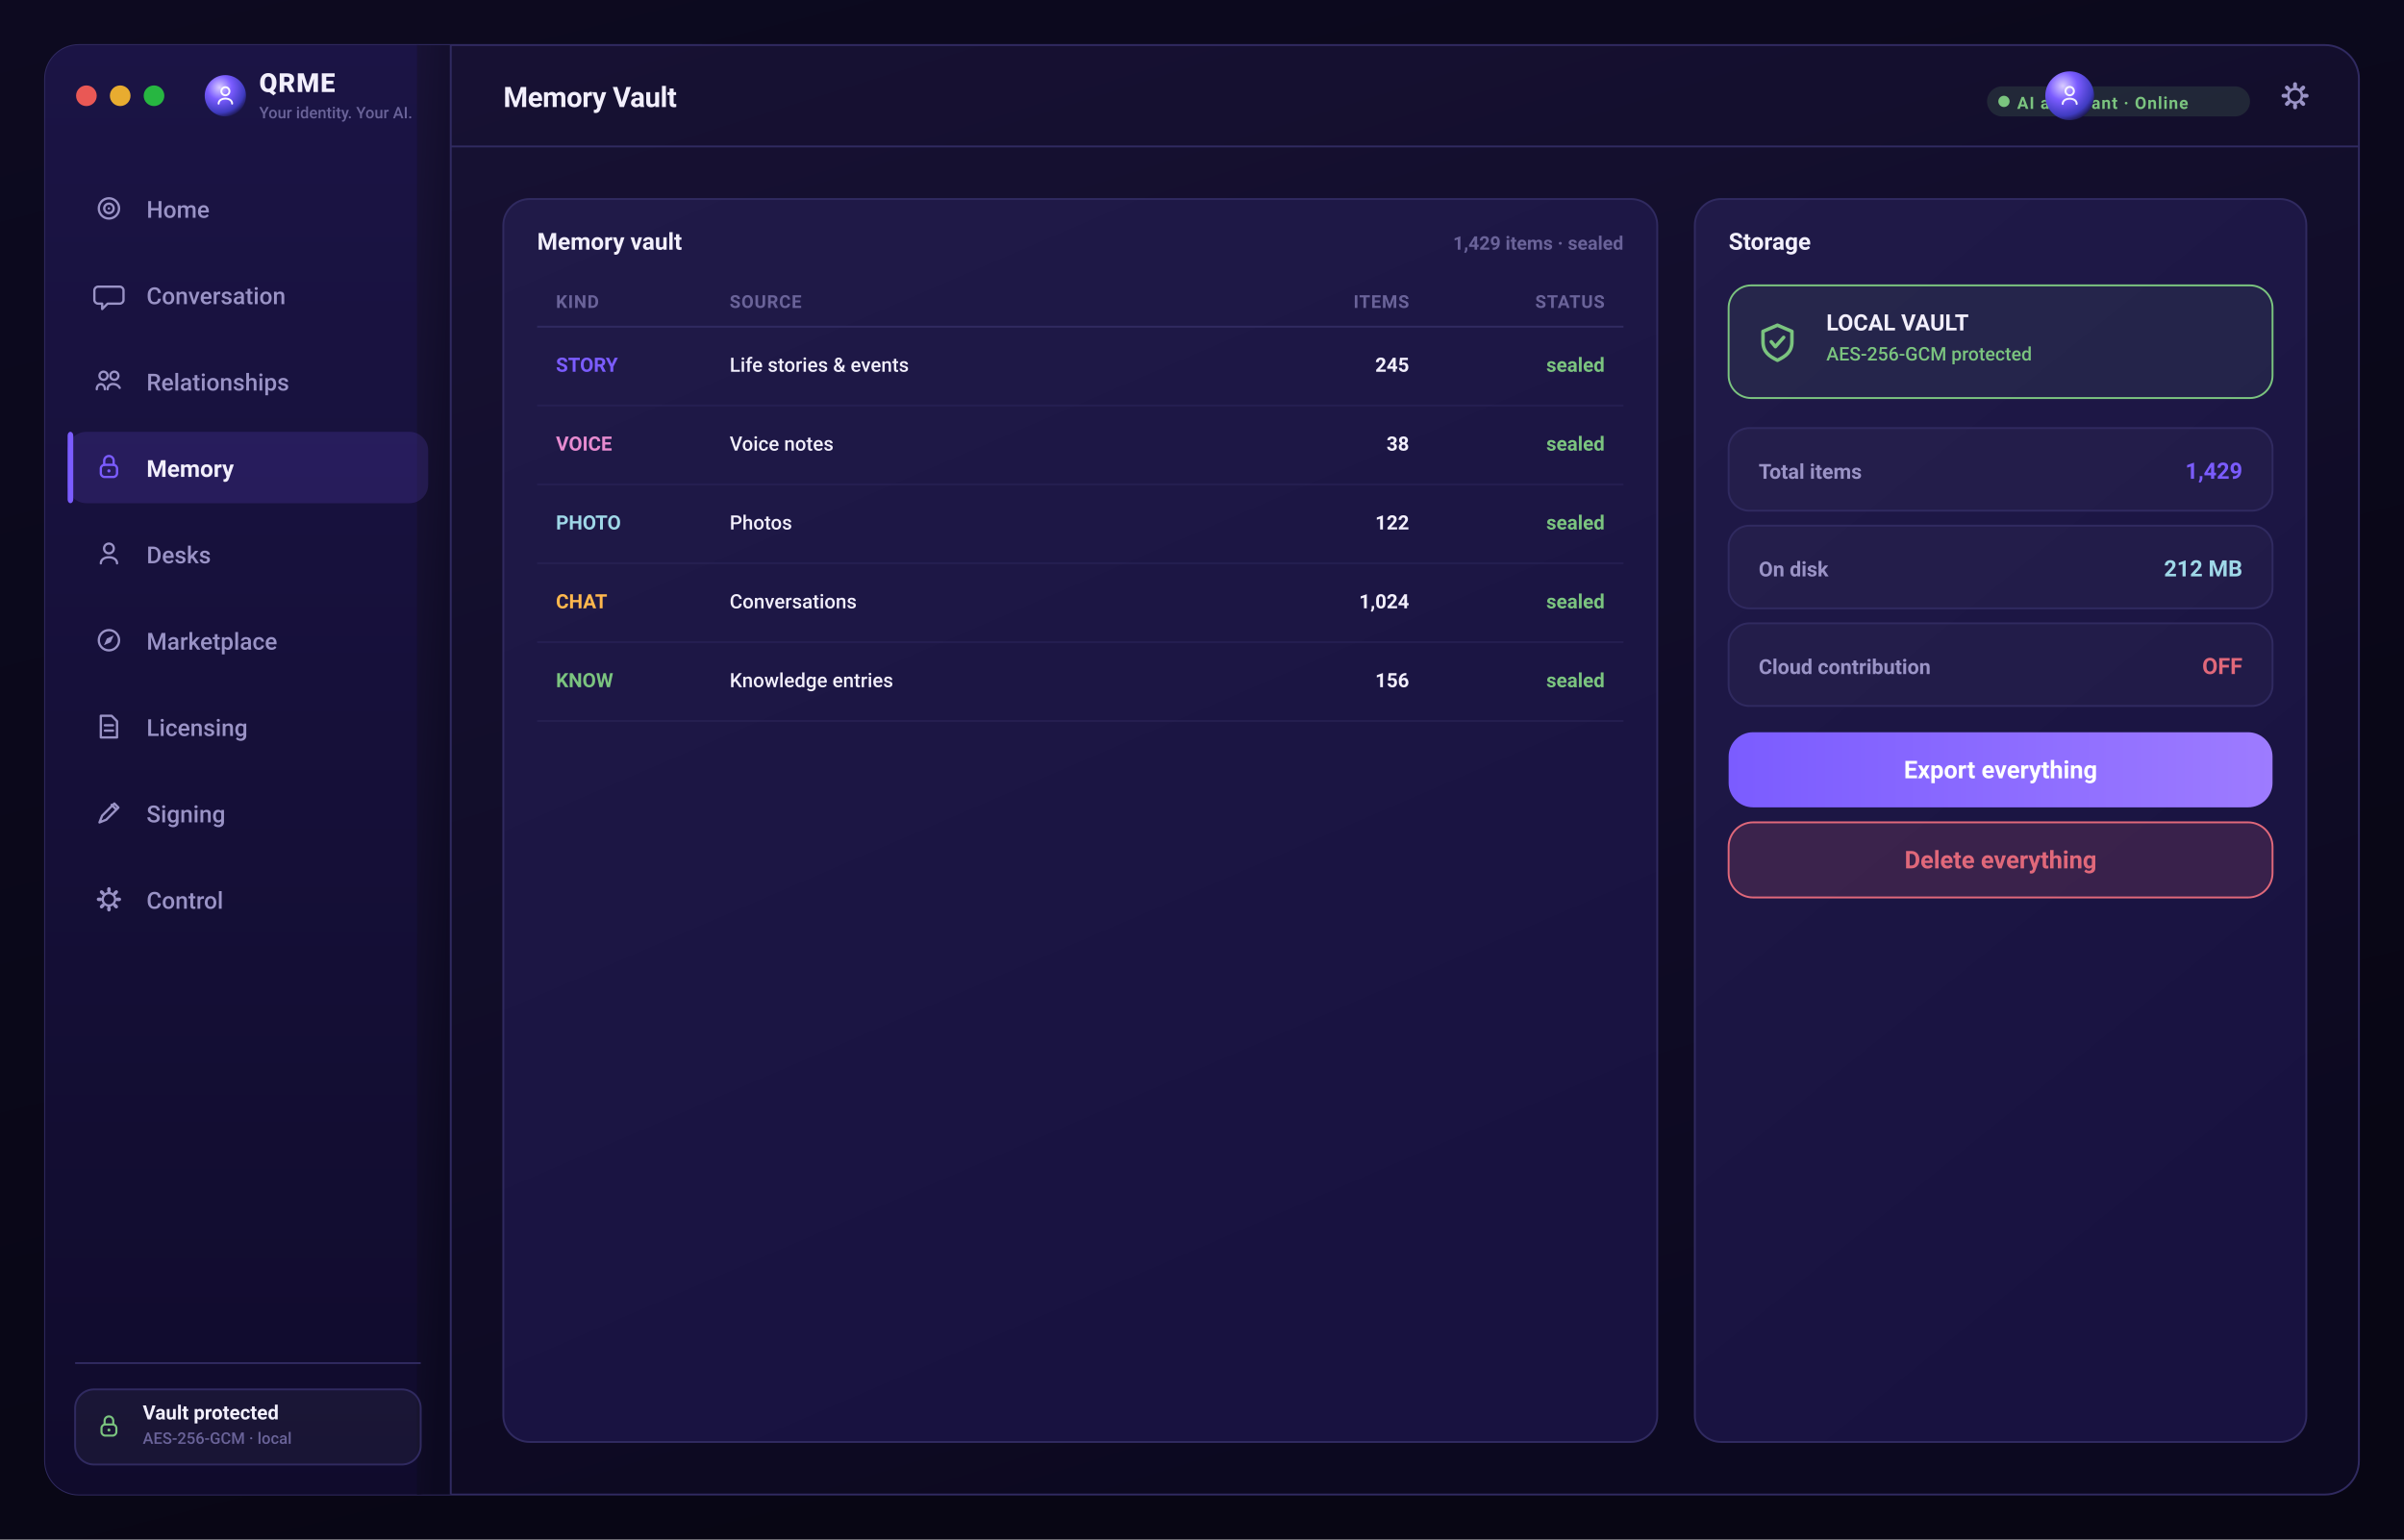
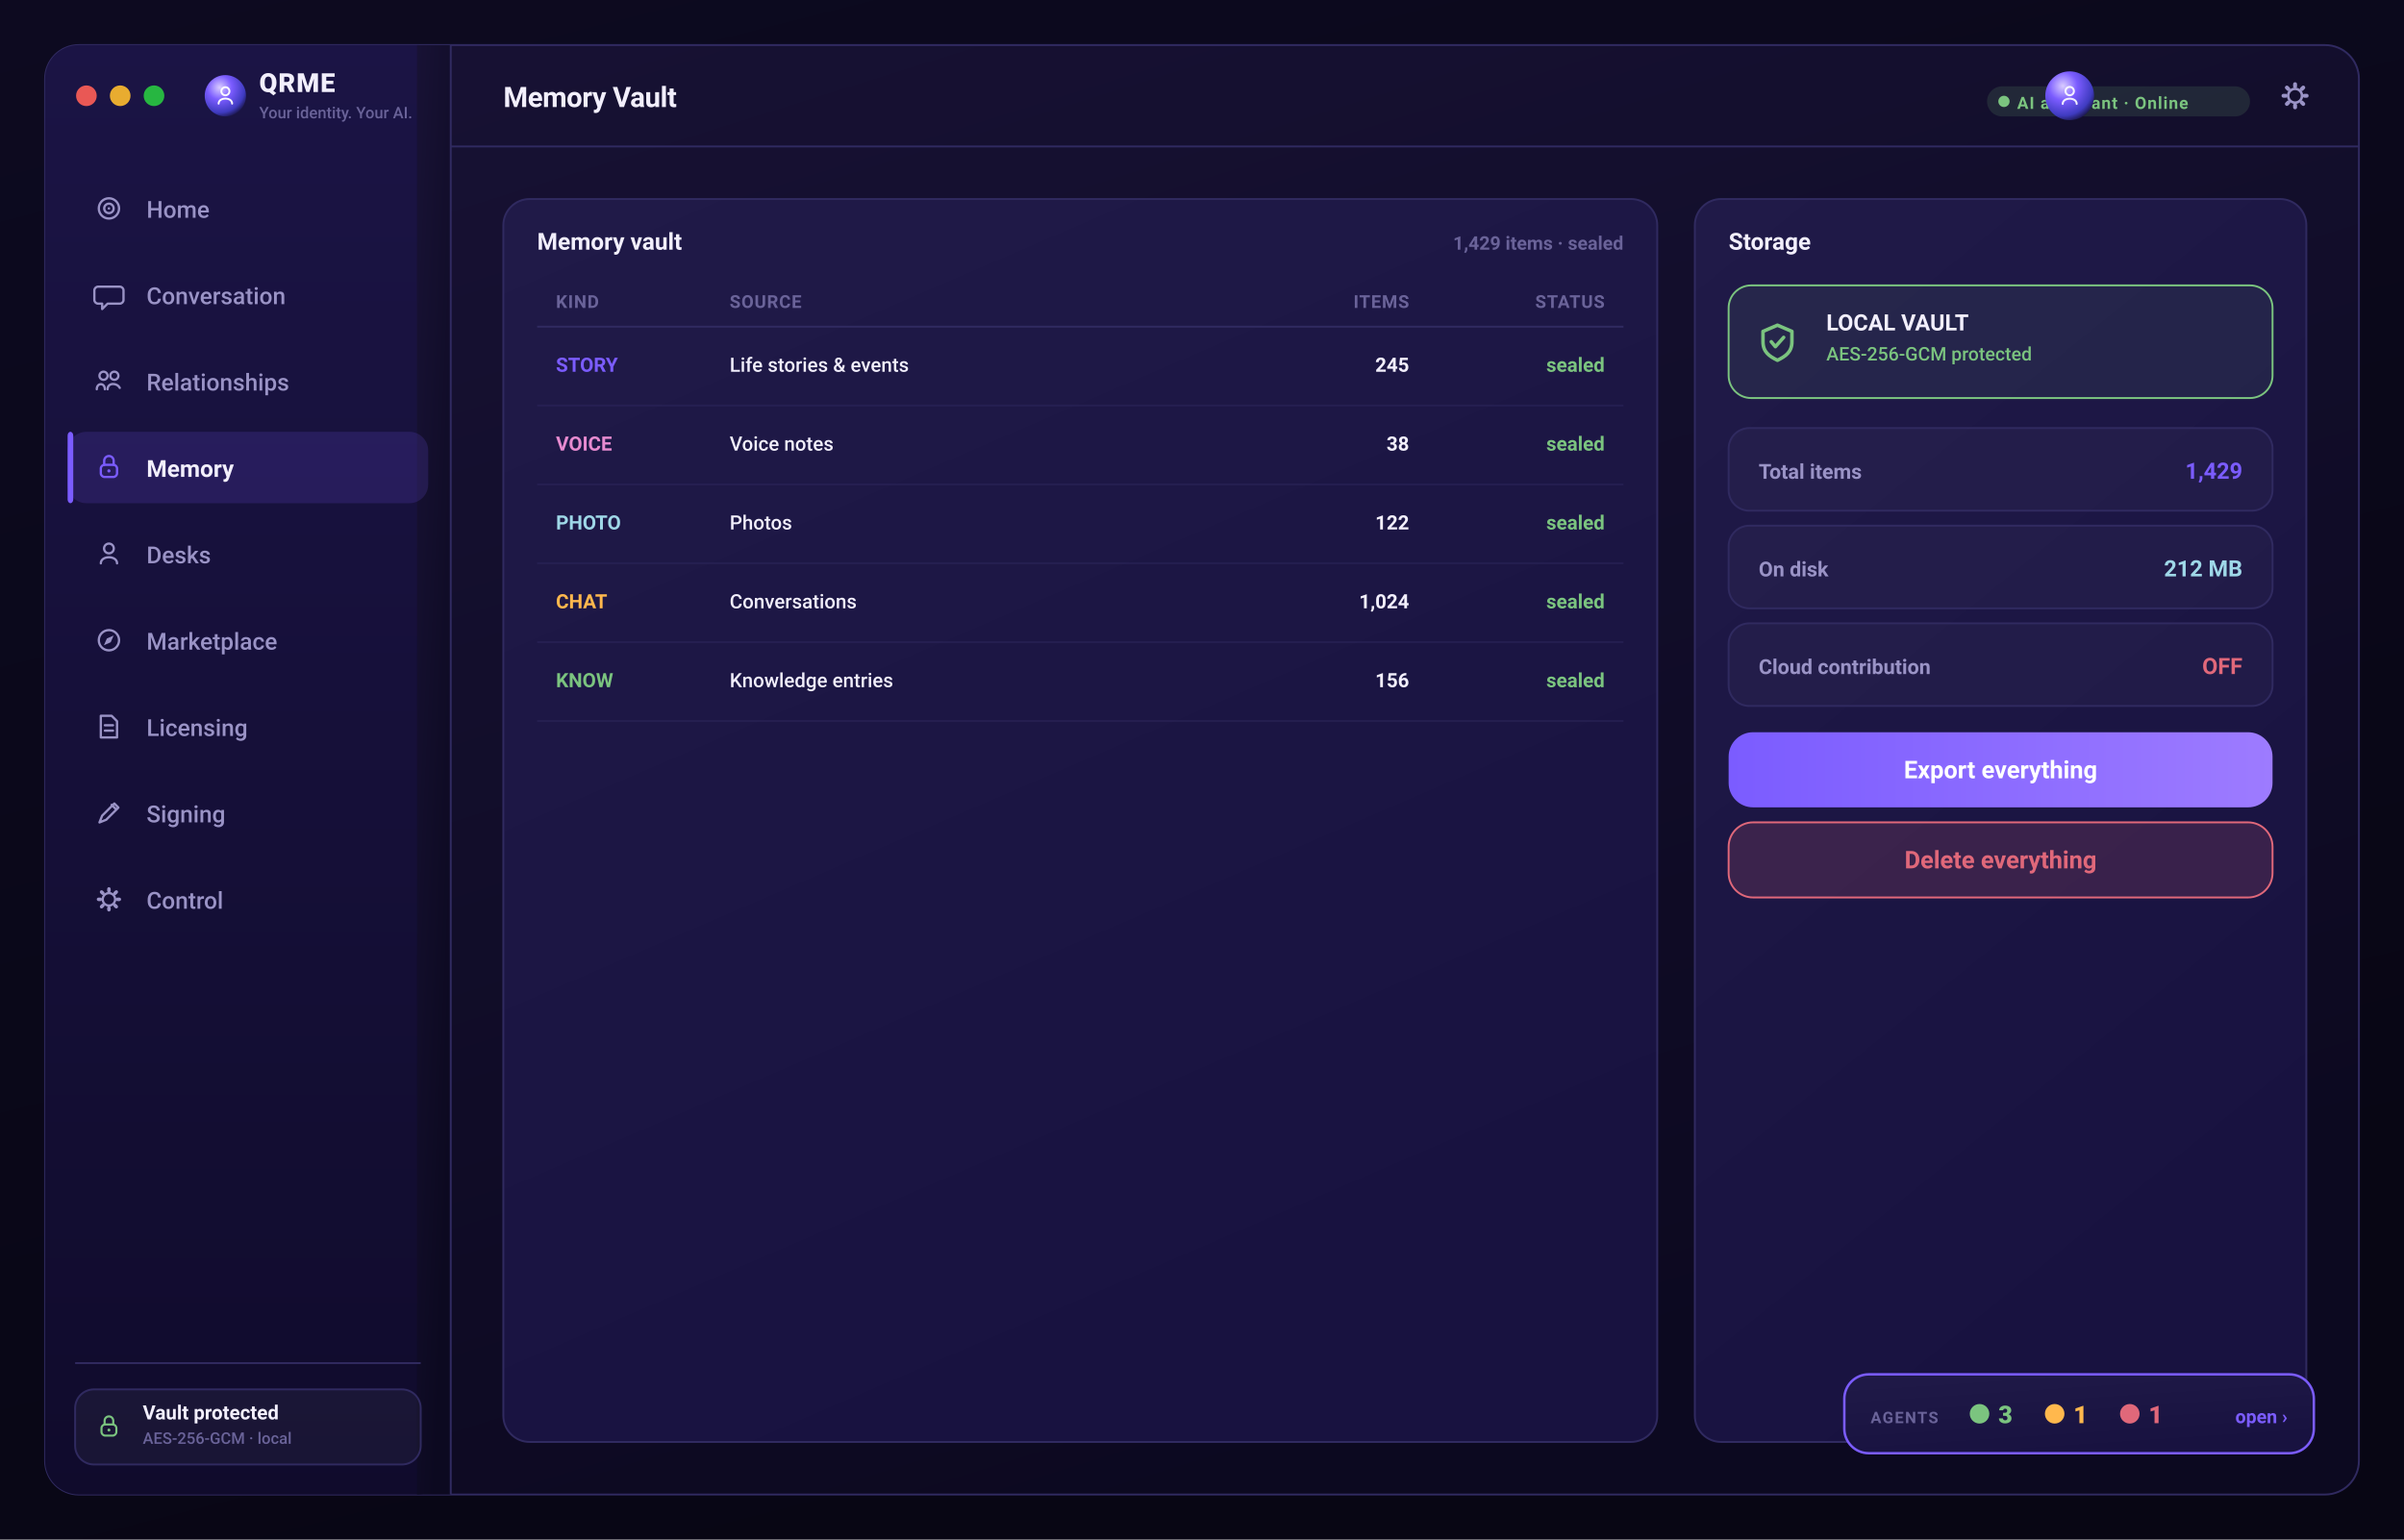
<svg xmlns="http://www.w3.org/2000/svg" width="1280" height="820" viewBox="0 0 1280 820" role="img" aria-label="QRME — Memory Vault">
  <defs>
    <linearGradient id="gPage" x1="0" y1="0" x2="0.4" y2="1">
      <stop offset="0" stop-color="#0d0a20" />
      <stop offset="1" stop-color="#080614" />
    </linearGradient>
    <linearGradient id="gScr" x1="0" y1="0" x2="0.5" y2="1">
      <stop offset="0" stop-color="#181235" />
      <stop offset="1" stop-color="#0c0920" />
    </linearGradient>
    <linearGradient id="gSide" x1="0" y1="0" x2="0" y2="1">
      <stop offset="0" stop-color="#1b1445" />
      <stop offset="1" stop-color="#100b2c" />
    </linearGradient>
    <linearGradient id="gCard" x1="0" y1="0" x2="0.4" y2="1">
      <stop offset="0" stop-color="#201a48" />
      <stop offset="1" stop-color="#181240" />
    </linearGradient>
    <linearGradient id="gBrand" x1="0" y1="0" x2="1" y2="0">
      <stop offset="0" stop-color="#7b5cff" />
      <stop offset="1" stop-color="#9d7bff" />
    </linearGradient>
    <linearGradient id="gAmber" x1="0" y1="0" x2="1" y2="0">
      <stop offset="0" stop-color="#ffb84d" />
      <stop offset="1" stop-color="#ffd27a" />
    </linearGradient>
    <radialGradient id="orb" cx="36%" cy="30%" r="78%">
      <stop offset="0" stop-color="#d9ccff" />
      <stop offset="38%" stop-color="#7b5cff" />
      <stop offset="78%" stop-color="#3f3bc0" />
      <stop offset="100%" stop-color="#140f34" />
    </radialGradient>
  </defs>
  <rect x="0.0" y="0.0" width="1280.0" height="820.0" rx="0" fill="url(#gPage)" />
  <rect x="24" y="24" width="1232" height="772" rx="18" fill="url(#gScr)" stroke="#302a60" stroke-width="1" />
  <rect x="24.0" y="24.0" width="216.0" height="772.0" rx="18" fill="url(#gSide)" />
  <rect x="222.0" y="24.0" width="18.0" height="772.0" rx="0" fill="url(#gScr)" />
  <line x1="240" y1="24" x2="240" y2="796" stroke="#302a60" stroke-width="1" />
  <line x1="240" y1="78" x2="1256" y2="78" stroke="#302a60" stroke-width="1" />
  <circle cx="46" cy="51" r="5.5" fill="#ff5f57" opacity="0.9" />
  <circle cx="64" cy="51" r="5.5" fill="#febc2e" opacity="0.9" />
  <circle cx="82" cy="51" r="5.5" fill="#28c840" opacity="0.9" />
  <circle cx="120" cy="51" r="11" fill="url(#orb)" />
  <circle cx="120" cy="48.6" r="2.16" fill="none" stroke="rgba(255,255,255,0.95)" stroke-width="1.02" stroke-linecap="round" stroke-linejoin="round" />
  <path d="M116.4 55.2 c0 -3.6 7.2 -3.6 7.2 0" fill="none" stroke="rgba(255,255,255,0.95)" stroke-width="1.02" stroke-linecap="round" stroke-linejoin="round" />
  <text x="138.0" y="49.0" font-family="-apple-system,BlinkMacSystemFont,'SF Pro Display','SF Pro Text','Segoe UI',Roboto,system-ui,sans-serif" font-size="14" font-weight="800" fill="#f2effc" text-anchor="start" letter-spacing="0.5">QRME</text>
  <text x="138.0" y="63.0" font-family="-apple-system,BlinkMacSystemFont,'SF Pro Display','SF Pro Text','Segoe UI',Roboto,system-ui,sans-serif" font-size="8.5" font-weight="500" fill="#6a6399" text-anchor="start">Your identity. Your AI.</text>
  <text x="268.0" y="57.0" font-family="-apple-system,BlinkMacSystemFont,'SF Pro Display','SF Pro Text','Segoe UI',Roboto,system-ui,sans-serif" font-size="15" font-weight="700" fill="#f2effc" text-anchor="start" letter-spacing="-0.2">Memory Vault</text>
  <rect x="1220.96" y="43.8" width="2.08" height="3.2" rx="1" transform="rotate(0 1222 51)" fill="#9a93c6" />
  <rect x="1220.96" y="43.8" width="2.08" height="3.2" rx="1" transform="rotate(45 1222 51)" fill="#9a93c6" />
  <rect x="1220.96" y="43.8" width="2.08" height="3.2" rx="1" transform="rotate(90 1222 51)" fill="#9a93c6" />
  <rect x="1220.96" y="43.8" width="2.08" height="3.2" rx="1" transform="rotate(135 1222 51)" fill="#9a93c6" />
  <rect x="1220.96" y="43.8" width="2.08" height="3.2" rx="1" transform="rotate(180 1222 51)" fill="#9a93c6" />
  <rect x="1220.96" y="43.8" width="2.08" height="3.2" rx="1" transform="rotate(225 1222 51)" fill="#9a93c6" />
  <rect x="1220.96" y="43.8" width="2.08" height="3.2" rx="1" transform="rotate(270 1222 51)" fill="#9a93c6" />
  <rect x="1220.96" y="43.8" width="2.08" height="3.2" rx="1" transform="rotate(315 1222 51)" fill="#9a93c6" />
  <circle cx="1222" cy="51" r="3.68" fill="none" stroke="#9a93c6" stroke-width="1.36" stroke-linecap="round" stroke-linejoin="round" />
  <rect x="1058.0" y="46.0" width="140.0" height="16.0" rx="8" fill="rgba(123,196,127,0.14)" />
  <circle cx="1067.0" cy="54" r="3" fill="#7bc47f" />
  <text x="1074.0" y="58.0" font-family="-apple-system,BlinkMacSystemFont,'SF Pro Display','SF Pro Text','Segoe UI',Roboto,system-ui,sans-serif" font-size="9" font-weight="700" fill="#7bc47f" text-anchor="start" letter-spacing="0.5">AI assistant · Online</text>
  <circle cx="1102" cy="51" r="13" fill="url(#orb)" />
  <circle cx="1102" cy="48.52" r="2.232" fill="none" stroke="rgba(255,255,255,0.9)" stroke-width="1.05" stroke-linecap="round" stroke-linejoin="round" />
  <path d="M1098.28 55.34 c0 -3.72 7.44 -3.72 7.44 0" fill="none" stroke="rgba(255,255,255,0.9)" stroke-width="1.05" stroke-linecap="round" stroke-linejoin="round" />
  <circle cx="58" cy="111" r="5.4" fill="none" stroke="#9a93c6" stroke-width="1.22" stroke-linecap="round" stroke-linejoin="round" />
  <circle cx="58" cy="111" r="2.52" fill="none" stroke="#9a93c6" stroke-width="1.22" stroke-linecap="round" stroke-linejoin="round" />
  <circle cx="58" cy="111" r="0.648" fill="#9a93c6" />
  <text x="78.0" y="116.0" font-family="-apple-system,BlinkMacSystemFont,'SF Pro Display','SF Pro Text','Segoe UI',Roboto,system-ui,sans-serif" font-size="12.5" font-weight="500" fill="#9a93c6" text-anchor="start">Home</text>
  <path d="M52.24 152.68 h11.52 a2 2 0 0 1 2 2 v5.04 a2 2 0 0 1 -2 2 h-6.48 l-2.88 2.88 v-2.88 h-2.16 a2 2 0 0 1 -2 -2 v-5.04 a2 2 0 0 1 2 -2 Z" fill="none" stroke="#9a93c6" stroke-width="1.22" stroke-linecap="round" stroke-linejoin="round" />
  <text x="78.0" y="162.0" font-family="-apple-system,BlinkMacSystemFont,'SF Pro Display','SF Pro Text','Segoe UI',Roboto,system-ui,sans-serif" font-size="12.5" font-weight="500" fill="#9a93c6" text-anchor="start">Conversation</text>
  <circle cx="55.12" cy="200.12" r="2.16" fill="none" stroke="#9a93c6" stroke-width="1.22" stroke-linecap="round" stroke-linejoin="round" />
  <circle cx="60.88" cy="200.12" r="2.16" fill="none" stroke="#9a93c6" stroke-width="1.22" stroke-linecap="round" stroke-linejoin="round" />
  <path d="M51.52 207.32 c0 -3.6 4.32 -3.6 4.32 0 M57.28 207.32 c0 -3.6 5.04 -3.6 6.48 -0.72" fill="none" stroke="#9a93c6" stroke-width="1.22" stroke-linecap="round" stroke-linejoin="round" />
  <text x="78.0" y="208.0" font-family="-apple-system,BlinkMacSystemFont,'SF Pro Display','SF Pro Text','Segoe UI',Roboto,system-ui,sans-serif" font-size="12.5" font-weight="500" fill="#9a93c6" text-anchor="start">Relationships</text>
  <rect x="36.0" y="230.0" width="192.0" height="38.0" rx="10" fill="rgba(123,92,255,0.16)" />
  <rect x="36.0" y="230.0" width="3.0" height="38.0" rx="2" fill="#7b5cff" />
  <rect x="53.68" y="247.56" width="8.64" height="6.48" rx="2" fill="none" stroke="#7b5cff" stroke-width="1.22" stroke-linecap="round" stroke-linejoin="round" />
  <path d="M55.48 247.56 v-2.16 a2.52 2.52 0 0 1 5.04 0 v2.16" fill="none" stroke="#7b5cff" stroke-width="1.22" stroke-linecap="round" stroke-linejoin="round" />
  <circle cx="58" cy="250.8" r="0.864" fill="#7b5cff" />
  <text x="78.0" y="254.0" font-family="-apple-system,BlinkMacSystemFont,'SF Pro Display','SF Pro Text','Segoe UI',Roboto,system-ui,sans-serif" font-size="12.5" font-weight="650" fill="#f2effc" text-anchor="start">Memory</text>
  <circle cx="58" cy="292.12" r="2.592" fill="none" stroke="#9a93c6" stroke-width="1.22" stroke-linecap="round" stroke-linejoin="round" />
  <path d="M53.68 300.04 c0 -4.32 8.64 -4.32 8.64 0" fill="none" stroke="#9a93c6" stroke-width="1.22" stroke-linecap="round" stroke-linejoin="round" />
  <text x="78.0" y="300.0" font-family="-apple-system,BlinkMacSystemFont,'SF Pro Display','SF Pro Text','Segoe UI',Roboto,system-ui,sans-serif" font-size="12.5" font-weight="500" fill="#9a93c6" text-anchor="start">Desks</text>
  <circle cx="58" cy="341" r="5.4" fill="none" stroke="#9a93c6" stroke-width="1.22" stroke-linecap="round" stroke-linejoin="round" />
  <path d="M60.52 338.48 l-1.584 3.6 -3.6 1.584 1.584 -3.6 Z" fill="#9a93c6" />
  <text x="78.0" y="346.0" font-family="-apple-system,BlinkMacSystemFont,'SF Pro Display','SF Pro Text','Segoe UI',Roboto,system-ui,sans-serif" font-size="12.5" font-weight="500" fill="#9a93c6" text-anchor="start">Marketplace</text>
  <path d="M53.68 381.24 h5.76 l2.88 2.88 v8.64 h-8.64 Z" fill="none" stroke="#9a93c6" stroke-width="1.22" stroke-linecap="round" stroke-linejoin="round" />
  <path d="M55.84 386.28 h4.32 M55.84 389.16 h4.32" fill="none" stroke="#9a93c6" stroke-width="1.22" stroke-linecap="round" stroke-linejoin="round" />
  <text x="78.0" y="392.0" font-family="-apple-system,BlinkMacSystemFont,'SF Pro Display','SF Pro Text','Segoe UI',Roboto,system-ui,sans-serif" font-size="12.5" font-weight="500" fill="#9a93c6" text-anchor="start">Licensing</text>
  <path d="M52.96 438.04 l1.44 -3.6 6.48 -6.48 2.16 2.16 -6.48 6.48 -3.6 1.44 Z" fill="none" stroke="#9a93c6" stroke-width="1.22" stroke-linecap="round" stroke-linejoin="round" />
  <path d="M59.44 428.68 l2.16 2.16" fill="none" stroke="#9a93c6" stroke-width="1.22" stroke-linecap="round" stroke-linejoin="round" />
  <text x="78.0" y="438.0" font-family="-apple-system,BlinkMacSystemFont,'SF Pro Display','SF Pro Text','Segoe UI',Roboto,system-ui,sans-serif" font-size="12.5" font-weight="500" fill="#9a93c6" text-anchor="start">Signing</text>
  <rect x="57.064" y="472.52" width="1.872" height="2.88" rx="1" transform="rotate(0 58 479)" fill="#9a93c6" />
  <rect x="57.064" y="472.52" width="1.872" height="2.88" rx="1" transform="rotate(45 58 479)" fill="#9a93c6" />
  <rect x="57.064" y="472.52" width="1.872" height="2.88" rx="1" transform="rotate(90 58 479)" fill="#9a93c6" />
  <rect x="57.064" y="472.52" width="1.872" height="2.88" rx="1" transform="rotate(135 58 479)" fill="#9a93c6" />
  <rect x="57.064" y="472.52" width="1.872" height="2.88" rx="1" transform="rotate(180 58 479)" fill="#9a93c6" />
  <rect x="57.064" y="472.52" width="1.872" height="2.88" rx="1" transform="rotate(225 58 479)" fill="#9a93c6" />
  <rect x="57.064" y="472.52" width="1.872" height="2.88" rx="1" transform="rotate(270 58 479)" fill="#9a93c6" />
  <rect x="57.064" y="472.52" width="1.872" height="2.88" rx="1" transform="rotate(315 58 479)" fill="#9a93c6" />
  <circle cx="58" cy="479" r="3.312" fill="none" stroke="#9a93c6" stroke-width="1.22" stroke-linecap="round" stroke-linejoin="round" />
  <text x="78.0" y="484.0" font-family="-apple-system,BlinkMacSystemFont,'SF Pro Display','SF Pro Text','Segoe UI',Roboto,system-ui,sans-serif" font-size="12.5" font-weight="500" fill="#9a93c6" text-anchor="start">Control</text>
  <line x1="40" y1="726" x2="224" y2="726" stroke="#302a60" stroke-width="1" />
  <rect x="40.0" y="740.0" width="184.0" height="40.0" rx="10" fill="rgba(255,255,255,0.04)" stroke="#302a60" stroke-width="1" />
  <rect x="54.04" y="758.68" width="7.92" height="5.94" rx="2" fill="none" stroke="#7bc47f" stroke-width="1.12" stroke-linecap="round" stroke-linejoin="round" />
  <path d="M55.69 758.68 v-1.98 a2.31 2.31 0 0 1 4.62 0 v1.98" fill="none" stroke="#7bc47f" stroke-width="1.12" stroke-linecap="round" stroke-linejoin="round" />
  <circle cx="58" cy="761.65" r="0.792" fill="#7bc47f" />
  <text x="76.0" y="756.0" font-family="-apple-system,BlinkMacSystemFont,'SF Pro Display','SF Pro Text','Segoe UI',Roboto,system-ui,sans-serif" font-size="10.5" font-weight="650" fill="#f2effc" text-anchor="start">Vault protected</text>
  <text x="76.0" y="769.0" font-family="-apple-system,BlinkMacSystemFont,'SF Pro Display','SF Pro Text','Segoe UI',Roboto,system-ui,sans-serif" font-size="8.5" font-weight="500" fill="#6a6399" text-anchor="start">AES-256-GCM · local</text>
  <rect x="268.0" y="106.0" width="614.4" height="662.0" rx="14" fill="url(#gCard)" stroke="#302a60" stroke-width="1" />
  <text x="286.0" y="133.0" font-family="-apple-system,BlinkMacSystemFont,'SF Pro Display','SF Pro Text','Segoe UI',Roboto,system-ui,sans-serif" font-size="12.5" font-weight="700" fill="#f2effc" text-anchor="start">Memory vault</text>
  <text x="864.4" y="133.0" font-family="-apple-system,BlinkMacSystemFont,'SF Pro Display','SF Pro Text','Segoe UI',Roboto,system-ui,sans-serif" font-size="10" font-weight="600" fill="#6a6399" text-anchor="end">1,429 items · sealed</text>
  <text x="296.0" y="164.0" font-family="-apple-system,BlinkMacSystemFont,'SF Pro Display','SF Pro Text','Segoe UI',Roboto,system-ui,sans-serif" font-size="9.5" font-weight="700" fill="#6a6399" text-anchor="start" letter-spacing="0.4">KIND</text>
  <text x="388.5" y="164.0" font-family="-apple-system,BlinkMacSystemFont,'SF Pro Display','SF Pro Text','Segoe UI',Roboto,system-ui,sans-serif" font-size="9.5" font-weight="700" fill="#6a6399" text-anchor="start" letter-spacing="0.4">SOURCE</text>
  <text x="750.3" y="164.0" font-family="-apple-system,BlinkMacSystemFont,'SF Pro Display','SF Pro Text','Segoe UI',Roboto,system-ui,sans-serif" font-size="9.5" font-weight="700" fill="#6a6399" text-anchor="end" letter-spacing="0.4">ITEMS</text>
  <text x="854.4" y="164.0" font-family="-apple-system,BlinkMacSystemFont,'SF Pro Display','SF Pro Text','Segoe UI',Roboto,system-ui,sans-serif" font-size="9.5" font-weight="700" fill="#6a6399" text-anchor="end" letter-spacing="0.4">STATUS</text>
  <line x1="286" y1="174" x2="864.4" y2="174" stroke="#302a60" stroke-width="1" />
  <text x="296.0" y="198.0" font-family="-apple-system,BlinkMacSystemFont,'SF Pro Display','SF Pro Text','Segoe UI',Roboto,system-ui,sans-serif" font-size="10.5" font-weight="700" fill="#7b5cff" text-anchor="start">STORY</text>
  <text x="388.5" y="198.0" font-family="-apple-system,BlinkMacSystemFont,'SF Pro Display','SF Pro Text','Segoe UI',Roboto,system-ui,sans-serif" font-size="10.5" font-weight="500" fill="#f2effc" text-anchor="start">Life stories &amp; events</text>
  <text x="750.3" y="198.0" font-family="-apple-system,BlinkMacSystemFont,'SF Pro Display','SF Pro Text','Segoe UI',Roboto,system-ui,sans-serif" font-size="10.5" font-weight="700" fill="#f2effc" text-anchor="end">245</text>
  <text x="854.4" y="198.0" font-family="-apple-system,BlinkMacSystemFont,'SF Pro Display','SF Pro Text','Segoe UI',Roboto,system-ui,sans-serif" font-size="10.5" font-weight="600" fill="#7bc47f" text-anchor="end">sealed</text>
  <line x1="286" y1="216" x2="864.4" y2="216" stroke="rgba(48,42,96,0.45)" stroke-width="1" />
  <text x="296.0" y="240.0" font-family="-apple-system,BlinkMacSystemFont,'SF Pro Display','SF Pro Text','Segoe UI',Roboto,system-ui,sans-serif" font-size="10.5" font-weight="700" fill="#e78bd0" text-anchor="start">VOICE</text>
  <text x="388.5" y="240.0" font-family="-apple-system,BlinkMacSystemFont,'SF Pro Display','SF Pro Text','Segoe UI',Roboto,system-ui,sans-serif" font-size="10.5" font-weight="500" fill="#f2effc" text-anchor="start">Voice notes</text>
  <text x="750.3" y="240.0" font-family="-apple-system,BlinkMacSystemFont,'SF Pro Display','SF Pro Text','Segoe UI',Roboto,system-ui,sans-serif" font-size="10.5" font-weight="700" fill="#f2effc" text-anchor="end">38</text>
  <text x="854.4" y="240.0" font-family="-apple-system,BlinkMacSystemFont,'SF Pro Display','SF Pro Text','Segoe UI',Roboto,system-ui,sans-serif" font-size="10.5" font-weight="600" fill="#7bc47f" text-anchor="end">sealed</text>
  <line x1="286" y1="258" x2="864.4" y2="258" stroke="rgba(48,42,96,0.45)" stroke-width="1" />
  <text x="296.0" y="282.0" font-family="-apple-system,BlinkMacSystemFont,'SF Pro Display','SF Pro Text','Segoe UI',Roboto,system-ui,sans-serif" font-size="10.5" font-weight="700" fill="#9fd8e8" text-anchor="start">PHOTO</text>
  <text x="388.5" y="282.0" font-family="-apple-system,BlinkMacSystemFont,'SF Pro Display','SF Pro Text','Segoe UI',Roboto,system-ui,sans-serif" font-size="10.5" font-weight="500" fill="#f2effc" text-anchor="start">Photos</text>
  <text x="750.3" y="282.0" font-family="-apple-system,BlinkMacSystemFont,'SF Pro Display','SF Pro Text','Segoe UI',Roboto,system-ui,sans-serif" font-size="10.5" font-weight="700" fill="#f2effc" text-anchor="end">122</text>
  <text x="854.4" y="282.0" font-family="-apple-system,BlinkMacSystemFont,'SF Pro Display','SF Pro Text','Segoe UI',Roboto,system-ui,sans-serif" font-size="10.5" font-weight="600" fill="#7bc47f" text-anchor="end">sealed</text>
  <line x1="286" y1="300" x2="864.4" y2="300" stroke="rgba(48,42,96,0.45)" stroke-width="1" />
  <text x="296.0" y="324.0" font-family="-apple-system,BlinkMacSystemFont,'SF Pro Display','SF Pro Text','Segoe UI',Roboto,system-ui,sans-serif" font-size="10.5" font-weight="700" fill="#ffb84d" text-anchor="start">CHAT</text>
  <text x="388.5" y="324.0" font-family="-apple-system,BlinkMacSystemFont,'SF Pro Display','SF Pro Text','Segoe UI',Roboto,system-ui,sans-serif" font-size="10.5" font-weight="500" fill="#f2effc" text-anchor="start">Conversations</text>
  <text x="750.3" y="324.0" font-family="-apple-system,BlinkMacSystemFont,'SF Pro Display','SF Pro Text','Segoe UI',Roboto,system-ui,sans-serif" font-size="10.5" font-weight="700" fill="#f2effc" text-anchor="end">1,024</text>
  <text x="854.4" y="324.0" font-family="-apple-system,BlinkMacSystemFont,'SF Pro Display','SF Pro Text','Segoe UI',Roboto,system-ui,sans-serif" font-size="10.5" font-weight="600" fill="#7bc47f" text-anchor="end">sealed</text>
  <line x1="286" y1="342" x2="864.4" y2="342" stroke="rgba(48,42,96,0.45)" stroke-width="1" />
  <text x="296.0" y="366.0" font-family="-apple-system,BlinkMacSystemFont,'SF Pro Display','SF Pro Text','Segoe UI',Roboto,system-ui,sans-serif" font-size="10.5" font-weight="700" fill="#7bc47f" text-anchor="start">KNOW</text>
  <text x="388.5" y="366.0" font-family="-apple-system,BlinkMacSystemFont,'SF Pro Display','SF Pro Text','Segoe UI',Roboto,system-ui,sans-serif" font-size="10.5" font-weight="500" fill="#f2effc" text-anchor="start">Knowledge entries</text>
  <text x="750.3" y="366.0" font-family="-apple-system,BlinkMacSystemFont,'SF Pro Display','SF Pro Text','Segoe UI',Roboto,system-ui,sans-serif" font-size="10.5" font-weight="700" fill="#f2effc" text-anchor="end">156</text>
  <text x="854.4" y="366.0" font-family="-apple-system,BlinkMacSystemFont,'SF Pro Display','SF Pro Text','Segoe UI',Roboto,system-ui,sans-serif" font-size="10.5" font-weight="600" fill="#7bc47f" text-anchor="end">sealed</text>
  <line x1="286" y1="384" x2="864.4" y2="384" stroke="rgba(48,42,96,0.45)" stroke-width="1" />
  <rect x="902.4" y="106.0" width="325.6" height="662.0" rx="14" fill="url(#gCard)" stroke="#302a60" stroke-width="1" />
  <text x="920.4" y="133.0" font-family="-apple-system,BlinkMacSystemFont,'SF Pro Display','SF Pro Text','Segoe UI',Roboto,system-ui,sans-serif" font-size="12.5" font-weight="700" fill="#f2effc" text-anchor="start">Storage</text>
  <rect x="920.4" y="152.0" width="289.6" height="60.0" rx="12" fill="rgba(123,196,127,0.08)" stroke="#7bc47f" stroke-width="1" />
  <path d="M946.4 173.2 l7.7 3.3 v5.5 c0 5.5 -3.3 7.7 -7.7 9.9 c-4.4 -2.2 -7.7 -4.4 -7.7 -9.9 v-5.5 Z" fill="none" stroke="#7bc47f" stroke-width="1.87" stroke-linecap="round" stroke-linejoin="round" />
  <path d="M943.1 182 l2.2 2.64 4.4 -4.95" fill="none" stroke="#7bc47f" stroke-width="1.87" stroke-linecap="round" stroke-linejoin="round" />
  <text x="972.4" y="176.0" font-family="-apple-system,BlinkMacSystemFont,'SF Pro Display','SF Pro Text','Segoe UI',Roboto,system-ui,sans-serif" font-size="12" font-weight="700" fill="#f2effc" text-anchor="start">LOCAL VAULT</text>
  <text x="972.4" y="192.0" font-family="-apple-system,BlinkMacSystemFont,'SF Pro Display','SF Pro Text','Segoe UI',Roboto,system-ui,sans-serif" font-size="10" font-weight="500" fill="#7bc47f" text-anchor="start">AES-256-GCM protected</text>
  <rect x="920.4" y="228.0" width="289.6" height="44.0" rx="11" fill="rgba(255,255,255,0.03)" stroke="#302a60" stroke-width="1" />
  <text x="936.4" y="255.0" font-family="-apple-system,BlinkMacSystemFont,'SF Pro Display','SF Pro Text','Segoe UI',Roboto,system-ui,sans-serif" font-size="11" font-weight="600" fill="#9a93c6" text-anchor="start">Total items</text>
  <text x="1194.0" y="255.0" font-family="-apple-system,BlinkMacSystemFont,'SF Pro Display','SF Pro Text','Segoe UI',Roboto,system-ui,sans-serif" font-size="12" font-weight="700" fill="#7b5cff" text-anchor="end">1,429</text>
  <rect x="920.4" y="280.0" width="289.6" height="44.0" rx="11" fill="rgba(255,255,255,0.03)" stroke="#302a60" stroke-width="1" />
  <text x="936.4" y="307.0" font-family="-apple-system,BlinkMacSystemFont,'SF Pro Display','SF Pro Text','Segoe UI',Roboto,system-ui,sans-serif" font-size="11" font-weight="600" fill="#9a93c6" text-anchor="start">On disk</text>
  <text x="1194.0" y="307.0" font-family="-apple-system,BlinkMacSystemFont,'SF Pro Display','SF Pro Text','Segoe UI',Roboto,system-ui,sans-serif" font-size="12" font-weight="700" fill="#9fd8e8" text-anchor="end">212 MB</text>
  <rect x="920.4" y="332.0" width="289.6" height="44.0" rx="11" fill="rgba(255,255,255,0.03)" stroke="#302a60" stroke-width="1" />
  <text x="936.4" y="359.0" font-family="-apple-system,BlinkMacSystemFont,'SF Pro Display','SF Pro Text','Segoe UI',Roboto,system-ui,sans-serif" font-size="11" font-weight="600" fill="#9a93c6" text-anchor="start">Cloud contribution</text>
  <text x="1194.0" y="359.0" font-family="-apple-system,BlinkMacSystemFont,'SF Pro Display','SF Pro Text','Segoe UI',Roboto,system-ui,sans-serif" font-size="12" font-weight="700" fill="#e0687a" text-anchor="end">OFF</text>
  <rect x="920.4" y="390.0" width="289.6" height="40.0" rx="13" fill="url(#gBrand)" />
  <text x="1065.2" y="414.5" font-family="-apple-system,BlinkMacSystemFont,'SF Pro Display','SF Pro Text','Segoe UI',Roboto,system-ui,sans-serif" font-size="13" font-weight="700" fill="#fff" text-anchor="middle">Export everything</text>
  <rect x="920.4" y="438.0" width="289.6" height="40.0" rx="13" fill="rgba(224,104,122,0.16)" stroke="#e0687a" stroke-width="1" />
  <text x="1065.2" y="462.5" font-family="-apple-system,BlinkMacSystemFont,'SF Pro Display','SF Pro Text','Segoe UI',Roboto,system-ui,sans-serif" font-size="13" font-weight="700" fill="#e0687a" text-anchor="middle">Delete everything</text>
+   <rect x="982.0" y="732.0" width="250.0" height="42.0" rx="13" fill="url(#gCard)" stroke="#7b5cff" stroke-width="1.3" />
+   <text x="996.0" y="758.0" font-family="-apple-system,BlinkMacSystemFont,'SF Pro Display','SF Pro Text','Segoe UI',Roboto,system-ui,sans-serif" font-size="8.5" font-weight="700" fill="#6a6399" text-anchor="start" letter-spacing="0.7">AGENTS</text>
+   <circle cx="1054" cy="753" r="5.2" fill="#7bc47f" />
+   <text x="1064.0" y="758.0" font-family="-apple-system,BlinkMacSystemFont,'SF Pro Display','SF Pro Text','Segoe UI',Roboto,system-ui,sans-serif" font-size="13" font-weight="800" fill="#7bc47f" text-anchor="start">3</text>
+   <circle cx="1094" cy="753" r="5.2" fill="#ffb84d" />
+   <text x="1104.0" y="758.0" font-family="-apple-system,BlinkMacSystemFont,'SF Pro Display','SF Pro Text','Segoe UI',Roboto,system-ui,sans-serif" font-size="13" font-weight="800" fill="#ffb84d" text-anchor="start">1</text>
+   <circle cx="1134" cy="753" r="5.2" fill="#e0687a" />
+   <text x="1144.0" y="758.0" font-family="-apple-system,BlinkMacSystemFont,'SF Pro Display','SF Pro Text','Segoe UI',Roboto,system-ui,sans-serif" font-size="13" font-weight="800" fill="#e0687a" text-anchor="start">1</text>
+   <text x="1218.0" y="758.0" font-family="-apple-system,BlinkMacSystemFont,'SF Pro Display','SF Pro Text','Segoe UI',Roboto,system-ui,sans-serif" font-size="10" font-weight="700" fill="#7b5cff" text-anchor="end">open ›</text>
</svg>
